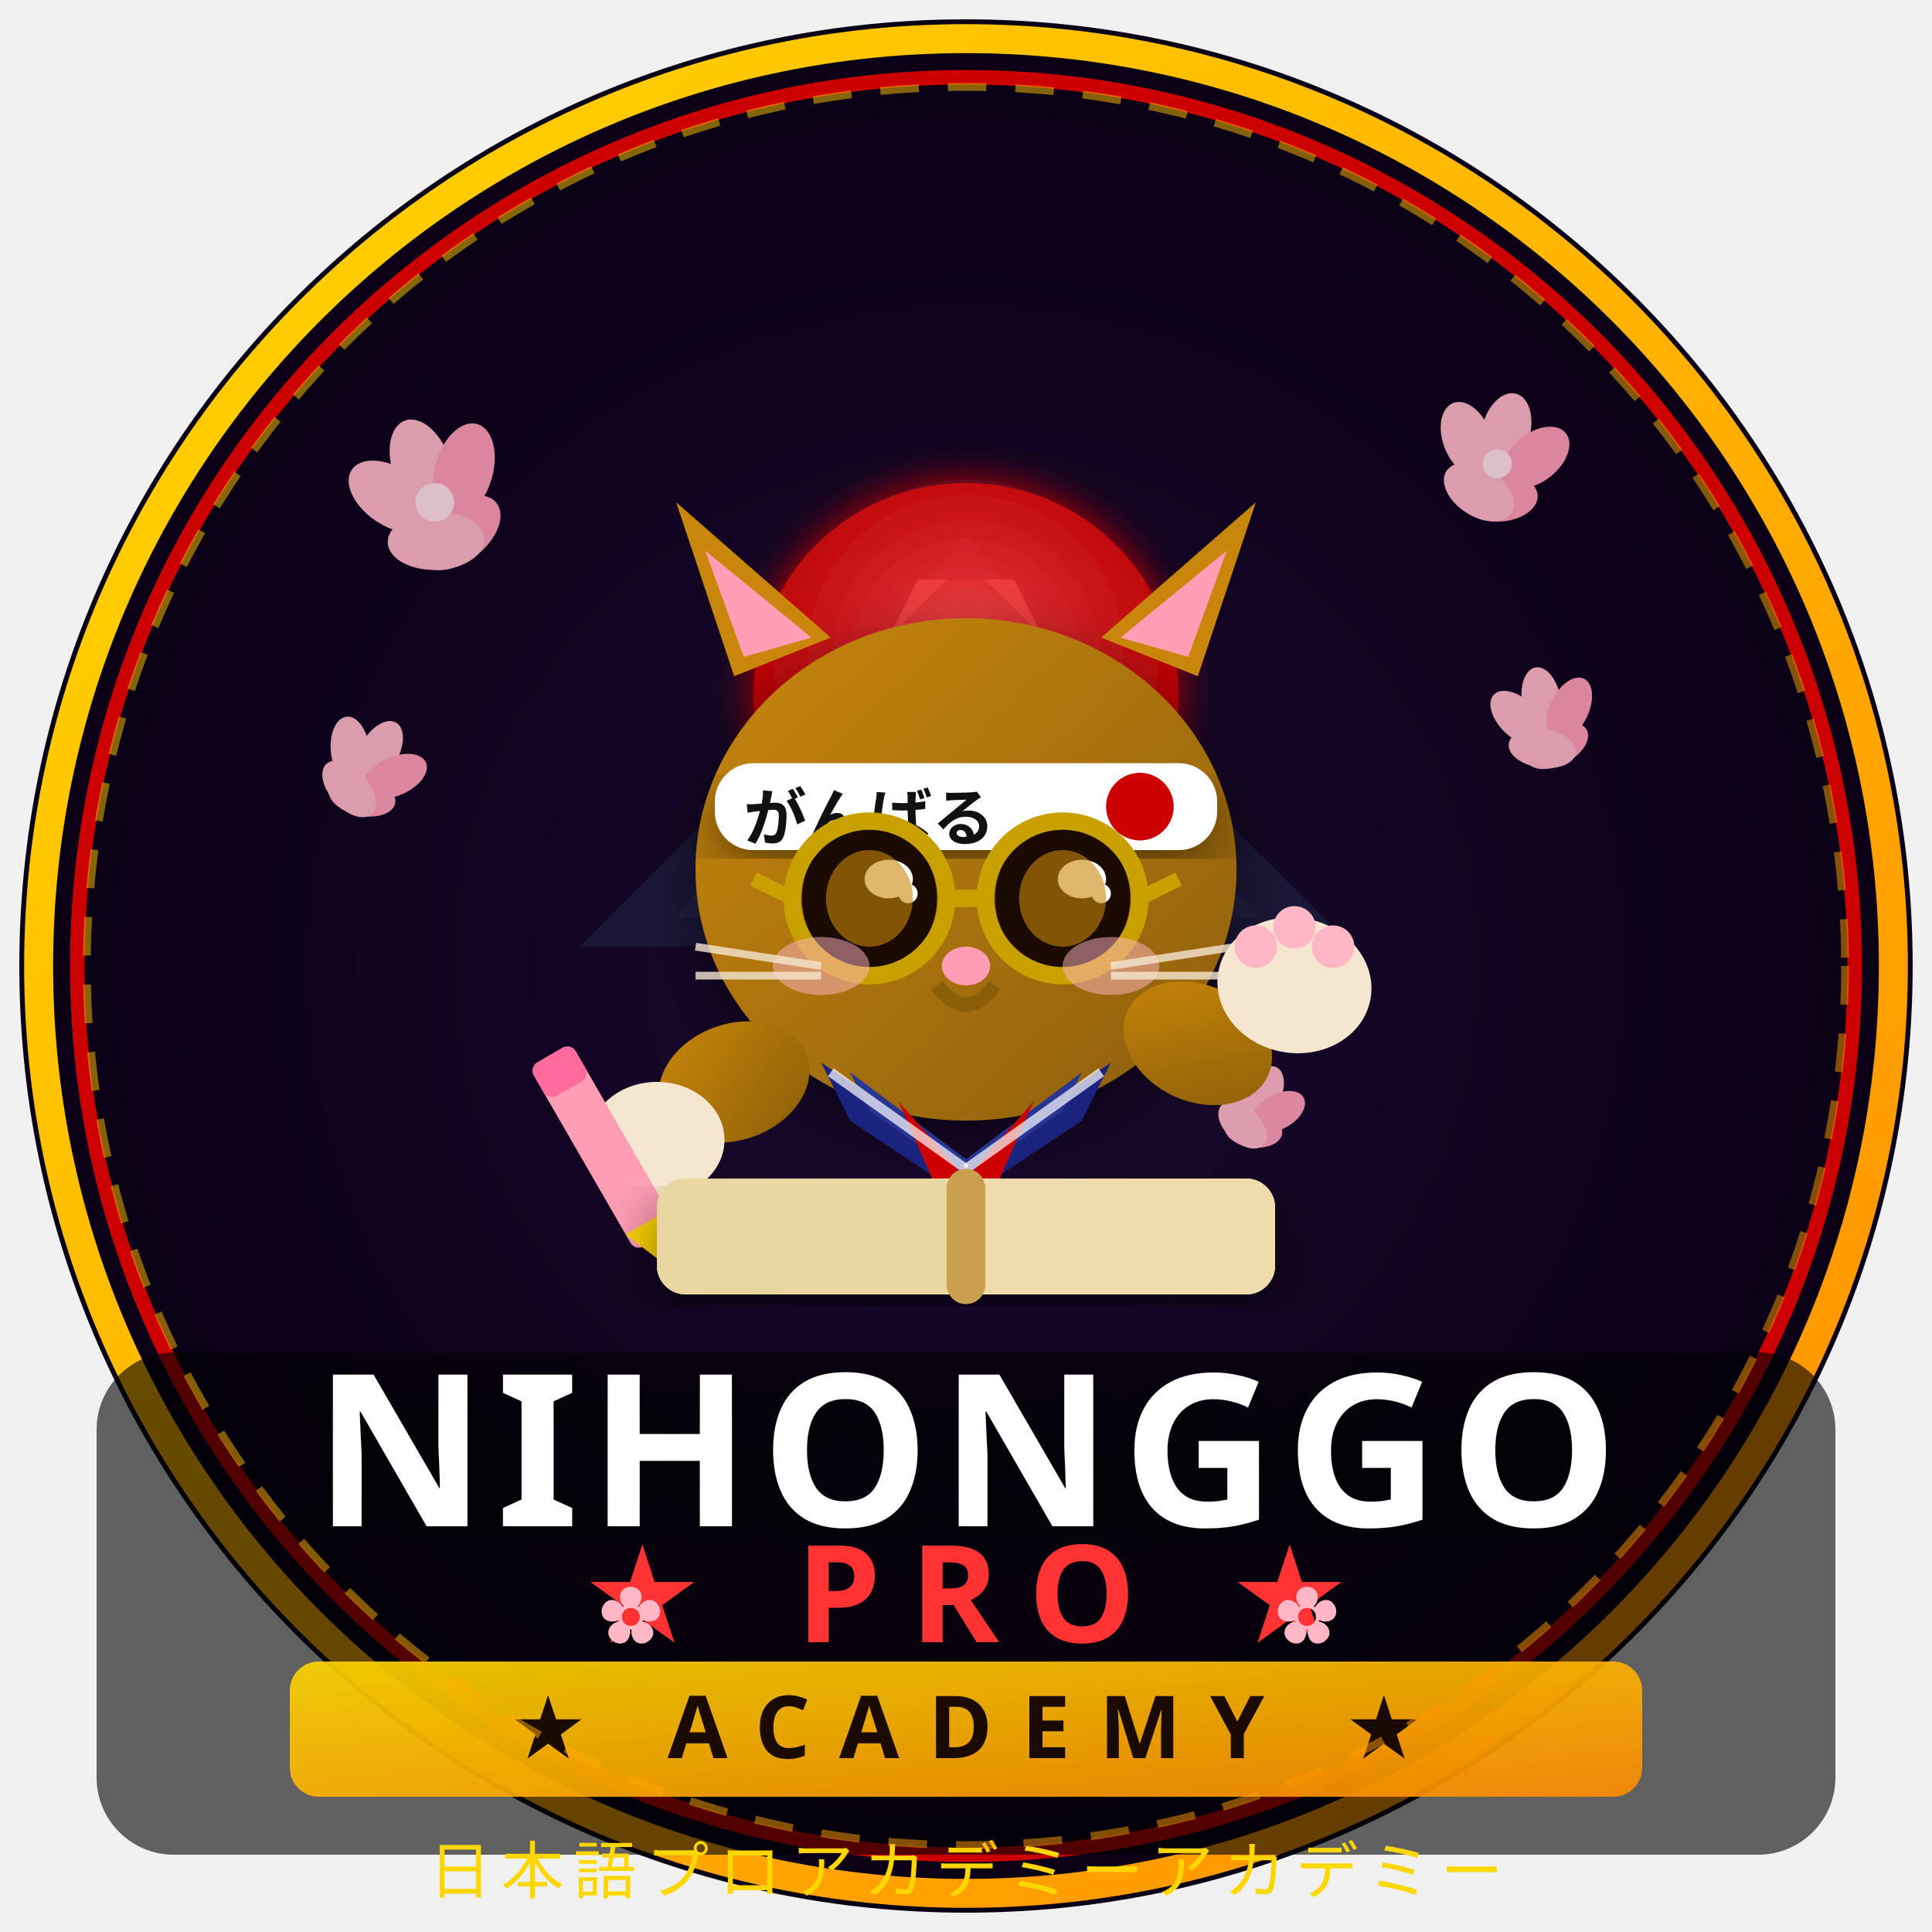
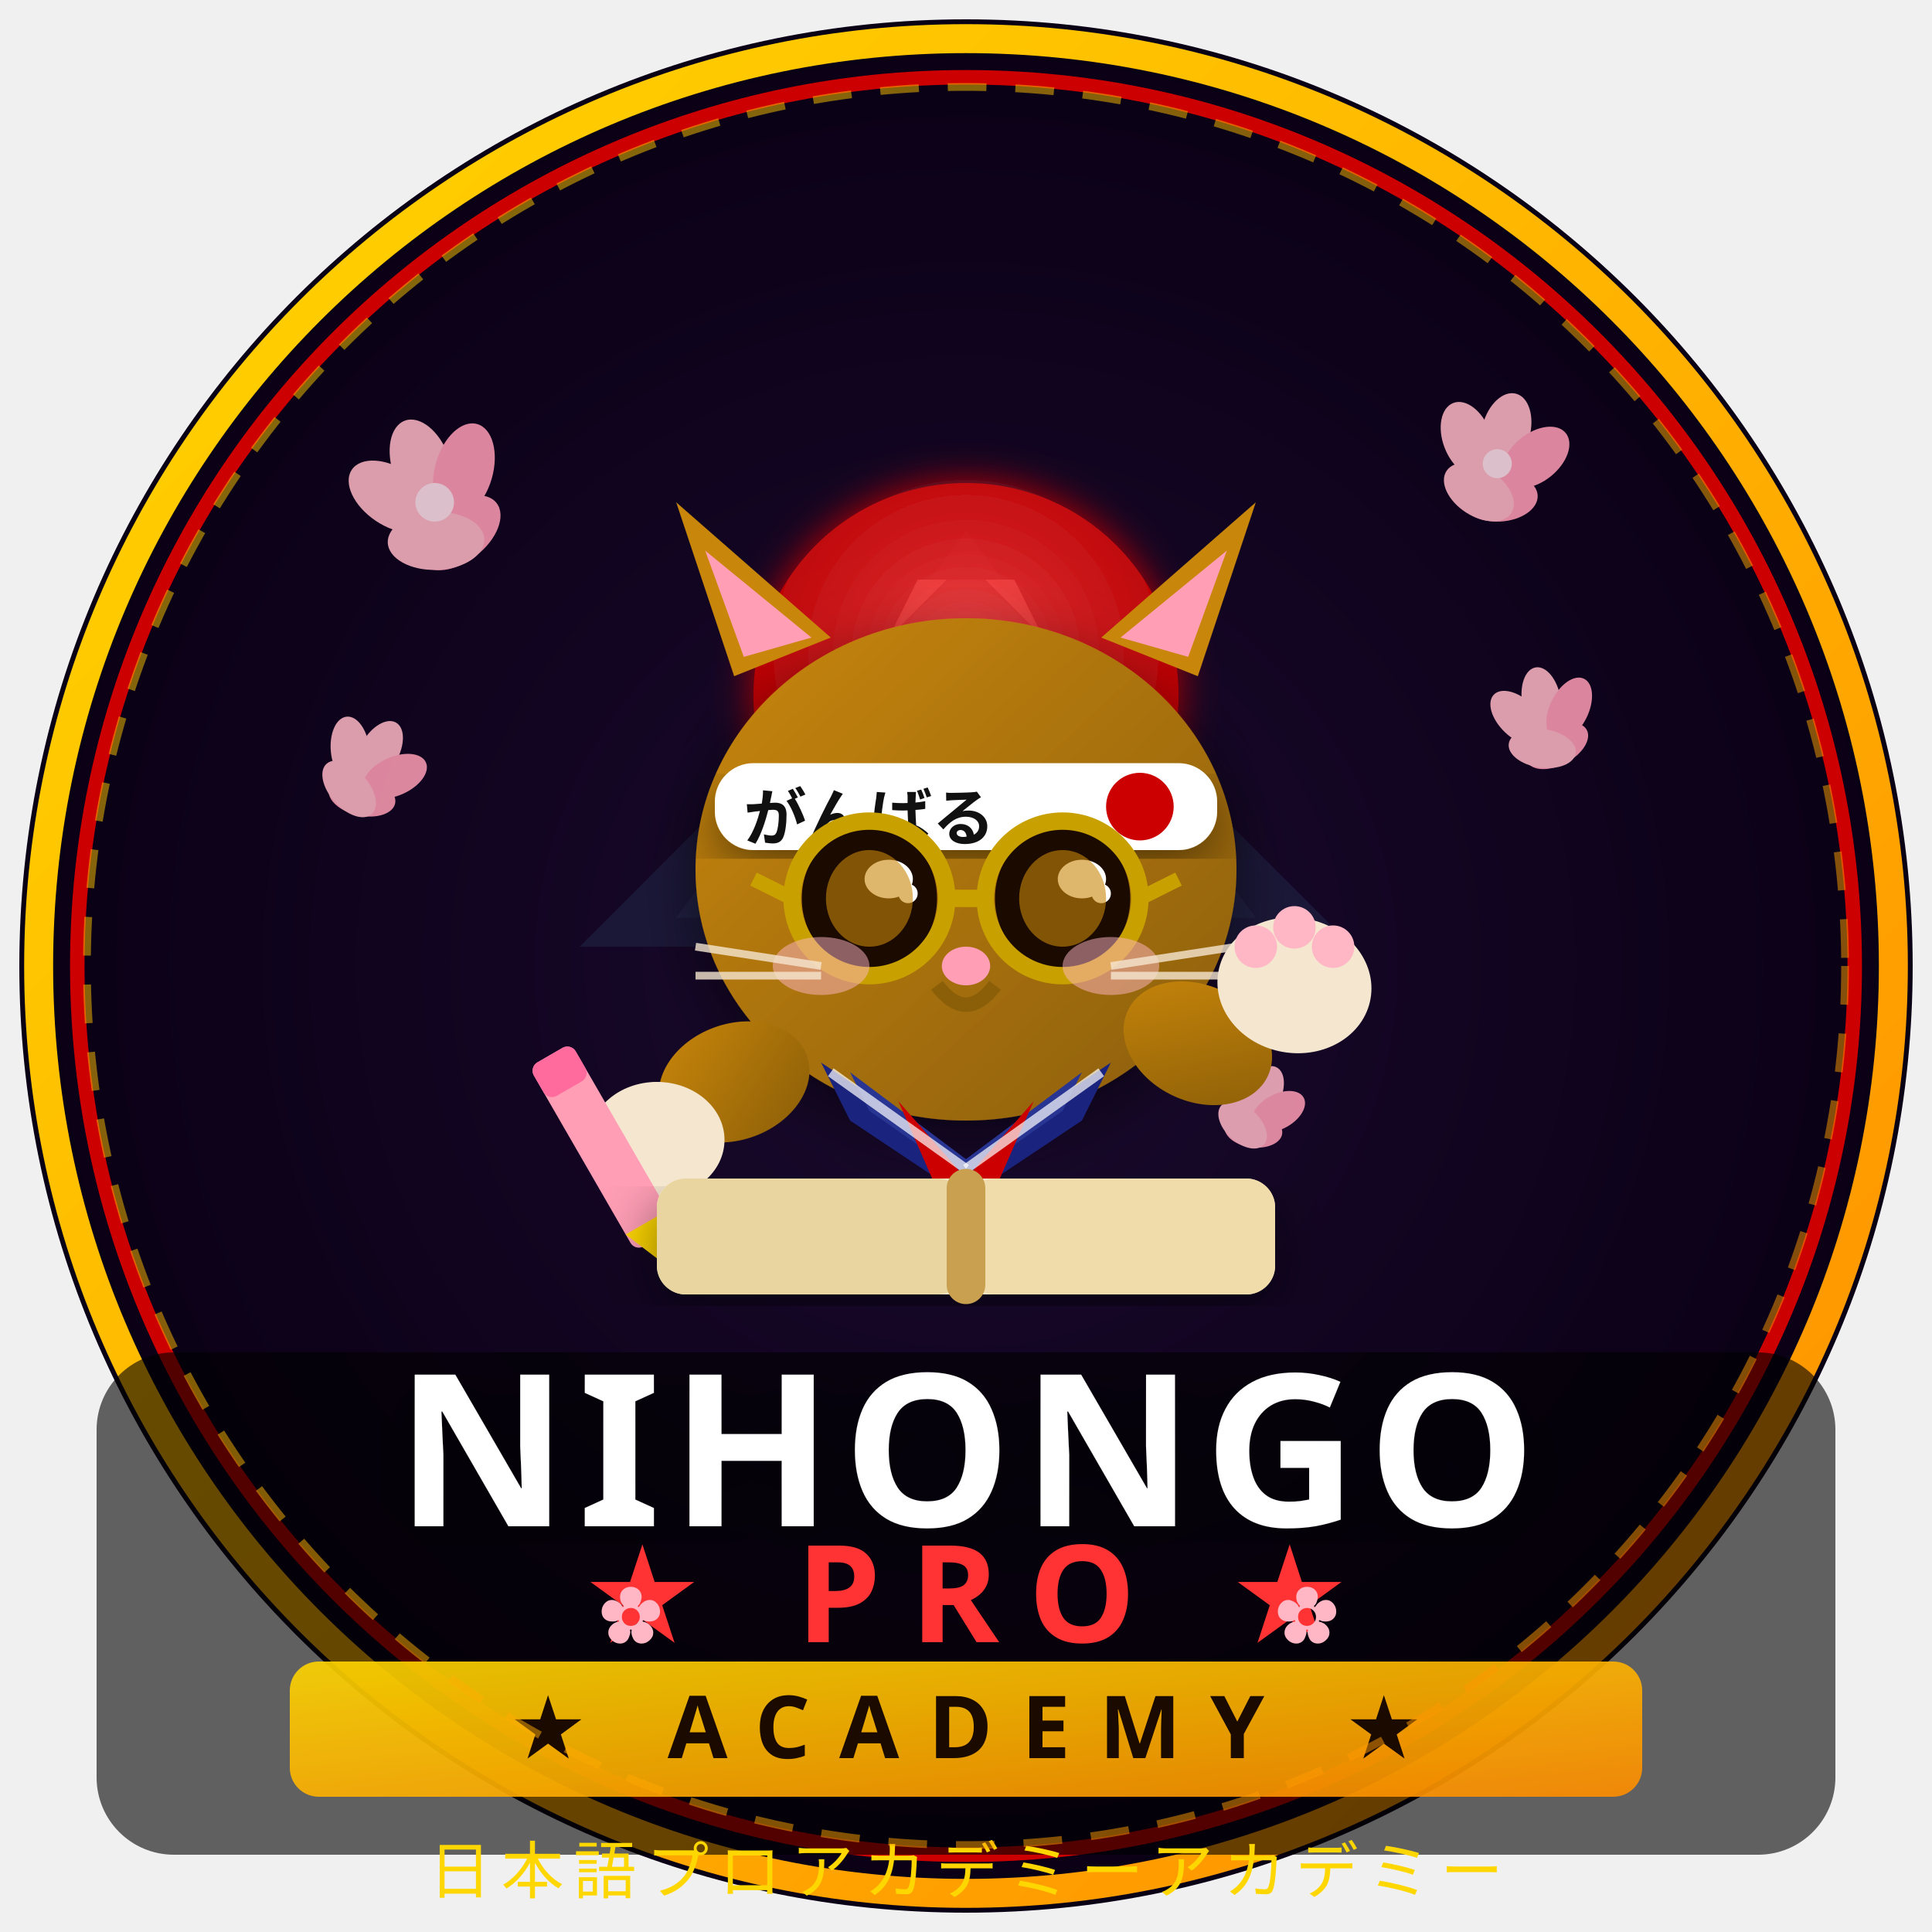
<svg xmlns="http://www.w3.org/2000/svg" viewBox="0 0 200 200" width="200" height="200">
  <defs>
    <radialGradient id="bgGrad" cx="50%" cy="50%" r="50%">
      <stop offset="0%" style="stop-color:#1a0a2e" />
      <stop offset="100%" style="stop-color:#0a0015" />
    </radialGradient>
    <radialGradient id="sunGrad" cx="50%" cy="40%" r="50%">
      <stop offset="0%" style="stop-color:#ff4444" />
      <stop offset="100%" style="stop-color:#cc0000" />
    </radialGradient>
    <linearGradient id="goldGrad" x1="0%" y1="0%" x2="100%" y2="100%">
      <stop offset="0%" style="stop-color:#ffd700" />
      <stop offset="50%" style="stop-color:#ffb300" />
      <stop offset="100%" style="stop-color:#ff8c00" />
    </linearGradient>
    <linearGradient id="bodyGrad" x1="0%" y1="0%" x2="100%" y2="100%">
      <stop offset="0%" style="stop-color:#c8860a" />
      <stop offset="100%" style="stop-color:#8b5e08" />
    </linearGradient>
    <filter id="glow">
      <feGaussianBlur stdDeviation="2" result="blur" />
      <feMerge>
        <feMergeNode in="blur" />
        <feMergeNode in="SourceGraphic" />
      </feMerge>
    </filter>
    <filter id="shadow">
      <feDropShadow dx="0" dy="2" stdDeviation="3" flood-color="rgba(0,0,0,0.5)" />
    </filter>
    <clipPath id="circleClip">
      <circle cx="100" cy="100" r="94" />
    </clipPath>
  </defs>
  <circle cx="100" cy="100" r="98" fill="url(#bgGrad)" />
  <circle cx="100" cy="100" r="96" fill="none" stroke="url(#goldGrad)" stroke-width="3" />
  <circle cx="100" cy="100" r="92" fill="none" stroke="#cc0000" stroke-width="1.5" />
  <g clip-path="url(#circleClip)">
    <polygon points="100,55 130,95 70,95" fill="#2a2a4a" opacity="0.8" />
    <polygon points="95,60 105,60 110,70 90,70" fill="white" opacity="0.9" />
    <polygon points="100,58 140,98 60,98" fill="#1e1e3e" opacity="0.7" />
  </g>
  <circle cx="100" cy="72" r="22" fill="url(#sunGrad)" opacity="0.9" filter="url(#glow)" />
  <g opacity="0.85">
    <g transform="translate(45,52) rotate(-20)">
      <ellipse cx="0" cy="-4" rx="3" ry="5" fill="#ffb7c5" />
      <ellipse cx="4" cy="0" rx="3" ry="5" fill="#ff9eb5" transform="rotate(72)" />
      <ellipse cx="2" cy="4" rx="3" ry="5" fill="#ffb7c5" transform="rotate(144)" />
      <ellipse cx="-2" cy="4" rx="3" ry="5" fill="#ff9eb5" transform="rotate(216)" />
      <ellipse cx="-4" cy="0" rx="3" ry="5" fill="#ffb7c5" transform="rotate(288)" />
      <circle cx="0" cy="0" r="2" fill="#ffe0ea" />
    </g>
    <g transform="translate(155,48) rotate(15)">
      <ellipse cx="0" cy="-3.5" rx="2.5" ry="4" fill="#ffb7c5" />
      <ellipse cx="3.5" cy="0" rx="2.5" ry="4" fill="#ff9eb5" transform="rotate(72)" />
      <ellipse cx="2" cy="3.5" rx="2.5" ry="4" fill="#ffb7c5" transform="rotate(144)" />
      <ellipse cx="-2" cy="3.5" rx="2.5" ry="4" fill="#ff9eb5" transform="rotate(216)" />
      <ellipse cx="-3.5" cy="0" rx="2.5" ry="4" fill="#ffb7c5" transform="rotate(288)" />
      <circle cx="0" cy="0" r="1.5" fill="#ffe0ea" />
    </g>
    <g transform="translate(38,80) rotate(30)">
      <ellipse cx="0" cy="-2.5" rx="2" ry="3.5" fill="#ffb7c5" />
      <ellipse cx="2.5" cy="0" rx="2" ry="3.5" fill="#ff9eb5" transform="rotate(72)" />
      <ellipse cx="1.5" cy="2.5" rx="2" ry="3.5" fill="#ffb7c5" transform="rotate(144)" />
      <ellipse cx="-1.5" cy="2.5" rx="2" ry="3.5" fill="#ff9eb5" transform="rotate(216)" />
      <ellipse cx="-2.5" cy="0" rx="2" ry="3.5" fill="#ffb7c5" transform="rotate(288)" />
    </g>
    <g transform="translate(160,75) rotate(-10)">
      <ellipse cx="0" cy="-2.5" rx="2" ry="3.5" fill="#ffb7c5" />
      <ellipse cx="2.5" cy="0" rx="2" ry="3.5" fill="#ff9eb5" transform="rotate(72)" />
      <ellipse cx="1.5" cy="2.5" rx="2" ry="3.5" fill="#ffb7c5" transform="rotate(144)" />
      <ellipse cx="-1.5" cy="2.5" rx="2" ry="3.5" fill="#ff9eb5" transform="rotate(216)" />
      <ellipse cx="-2.5" cy="0" rx="2" ry="3.5" fill="#ffb7c5" transform="rotate(288)" />
    </g>
    <g transform="translate(130,115) rotate(25)">
      <ellipse cx="0" cy="-2" rx="1.8" ry="3" fill="#ffb7c5" />
      <ellipse cx="2" cy="0" rx="1.8" ry="3" fill="#ff9eb5" transform="rotate(72)" />
      <ellipse cx="1.2" cy="2" rx="1.8" ry="3" fill="#ffb7c5" transform="rotate(144)" />
      <ellipse cx="-1.2" cy="2" rx="1.8" ry="3" fill="#ff9eb5" transform="rotate(216)" />
      <ellipse cx="-2" cy="0" rx="1.8" ry="3" fill="#ffb7c5" transform="rotate(288)" />
    </g>
  </g>
  <ellipse cx="100" cy="90" rx="28" ry="26" fill="url(#bodyGrad)" filter="url(#shadow)" />
  <polygon points="76,70 70,52 86,66" fill="#c8860a" />
  <polygon points="124,70 130,52 114,66" fill="#c8860a" />
  <polygon points="77,68 73,57 84,66" fill="#ff9eb5" />
  <polygon points="123,68 127,57 116,66" fill="#ff9eb5" />
  <rect x="74" y="79" width="52" height="9" rx="4" fill="white" filter="url(#shadow)" />
  <circle cx="118" cy="83.5" r="3.5" fill="#cc0000" />
  <text x="90" y="87" font-family="sans-serif" font-size="6.5" font-weight="bold" fill="#111" text-anchor="middle">がんばる</text>
  <ellipse cx="90" cy="93" rx="7" ry="7.5" fill="#1a0a00" />
  <ellipse cx="110" cy="93" rx="7" ry="7.5" fill="#1a0a00" />
  <ellipse cx="92" cy="91" rx="2.5" ry="2" fill="white" />
  <ellipse cx="112" cy="91" rx="2.5" ry="2" fill="white" />
  <circle cx="94" cy="92.5" r="1" fill="white" />
  <circle cx="114" cy="92.5" r="1" fill="white" />
  <ellipse cx="90" cy="93" rx="4.5" ry="5" fill="#c8860a" opacity="0.6" />
  <ellipse cx="110" cy="93" rx="4.5" ry="5" fill="#c8860a" opacity="0.6" />
  <circle cx="90" cy="93" r="8" fill="none" stroke="#c8a000" stroke-width="1.8" />
  <circle cx="110" cy="93" r="8" fill="none" stroke="#c8a000" stroke-width="1.8" />
  <line x1="98" y1="93" x2="102" y2="93" stroke="#c8a000" stroke-width="1.8" />
  <line x1="82" y1="93" x2="78" y2="91" stroke="#c8a000" stroke-width="1.5" />
  <line x1="118" y1="93" x2="122" y2="91" stroke="#c8a000" stroke-width="1.5" />
  <ellipse cx="100" cy="100" rx="2.5" ry="2" fill="#ff9eb5" />
  <path d="M97,102 Q100,106 103,102" fill="none" stroke="#8b5e08" stroke-width="1.5" />
  <ellipse cx="85" cy="100" rx="5" ry="3" fill="#ffb7c5" opacity="0.5" />
  <ellipse cx="115" cy="100" rx="5" ry="3" fill="#ffb7c5" opacity="0.5" />
  <line x1="72" y1="98" x2="85" y2="100" stroke="#f5e6d0" stroke-width="0.8" opacity="0.8" />
  <line x1="72" y1="101" x2="85" y2="101" stroke="#f5e6d0" stroke-width="0.8" opacity="0.8" />
  <line x1="115" y1="100" x2="128" y2="98" stroke="#f5e6d0" stroke-width="0.8" opacity="0.8" />
  <line x1="115" y1="101" x2="128" y2="101" stroke="#f5e6d0" stroke-width="0.8" opacity="0.8" />
  <polygon points="85,110 100,120 115,110 112,116 100,124 88,116" fill="#1a237e" />
  <polygon points="88,111 100,120 112,111 110,115 100,122 90,115" fill="#283593" />
  <polygon points="93,114 100,122 107,114 100,130" fill="#cc0000" />
  <line x1="86" y1="111" x2="100" y2="121" stroke="white" stroke-width="1" opacity="0.7" />
  <line x1="114" y1="111" x2="100" y2="121" stroke="white" stroke-width="1" opacity="0.7" />
  <ellipse cx="76" cy="112" rx="8" ry="6" fill="url(#bodyGrad)" transform="rotate(-20,76,112)" />
  <ellipse cx="68" cy="118" rx="7" ry="6" fill="#f5e6d0" />
  <circle cx="65" cy="116" r="2" fill="#f5e6d0" />
  <circle cx="68" cy="114" r="2" fill="#f5e6d0" />
  <circle cx="71" cy="116" r="2" fill="#f5e6d0" />
  <rect x="60" y="108" width="5" height="22" rx="1" fill="#ff9eb5" transform="rotate(-30,62,119)" />
  <polygon points="60,128 65,128 62.5,134" fill="#ffd700" transform="rotate(-30,62,119)" />
  <rect x="60" y="108" width="5" height="4" rx="1" fill="#ff6b9d" transform="rotate(-30,62,119)" />
  <ellipse cx="124" cy="108" rx="8" ry="6" fill="url(#bodyGrad)" transform="rotate(25,124,108)" />
  <ellipse cx="134" cy="102" rx="8" ry="7" fill="#f5e6d0" transform="rotate(10,134,102)" />
  <circle cx="130" cy="98" r="2.2" fill="#ffb7c5" />
  <circle cx="134" cy="96" r="2.2" fill="#ffb7c5" />
  <circle cx="138" cy="98" r="2.2" fill="#ffb7c5" />
  <rect x="68" y="122" width="64" height="12" rx="3" fill="#f5e6c8" filter="url(#shadow)" />
  <rect x="68" y="122" width="32" height="12" rx="3" fill="#e8d5a0" />
  <rect x="100" y="122" width="32" height="12" rx="3" fill="#f0dcaa" />
  <rect x="98" y="121" width="4" height="14" rx="2" fill="#c8a050" />
  <rect x="10" y="140" width="180" height="52" rx="8" fill="rgba(0,0,0,0.6)" />
-   <text x="100" y="158" font-family="'Arial Black', 'Impact', sans-serif" font-size="22" font-weight="900" fill="white" text-anchor="middle" letter-spacing="1" filter="url(#shadow)">NIHONGGO</text>
+   <text x="100" y="158" font-family="'Arial Black', 'Impact', sans-serif" font-size="22" font-weight="900" fill="white" text-anchor="middle" letter-spacing="1" filter="url(#shadow)">NIHONGO</text>
  <text x="100" y="170" font-family="'Arial Black', 'Impact', sans-serif" font-size="14" font-weight="900" fill="#ff3333" text-anchor="middle" letter-spacing="3">★ PRO ★</text>
  <text x="62" y="170" font-size="8" fill="#ffb7c5">✿</text>
  <text x="132" y="170" font-size="8" fill="#ffb7c5">✿</text>
  <rect x="30" y="172" width="140" height="14" rx="3" fill="url(#goldGrad)" opacity="0.9" />
  <text x="100" y="182" font-family="'Arial Black', 'Impact', sans-serif" font-size="9" font-weight="900" fill="#1a0a00" text-anchor="middle" letter-spacing="3">★ ACADEMY ★</text>
  <text x="100" y="196" font-family="'Noto Sans JP', sans-serif" font-size="6.5" fill="#ffd700" text-anchor="middle" letter-spacing="1">日本語プロアカデミーアカデミー</text>
  <circle cx="100" cy="100" r="91" fill="none" stroke="url(#goldGrad)" stroke-width="0.8" opacity="0.5" stroke-dasharray="4,3" />
</svg>
